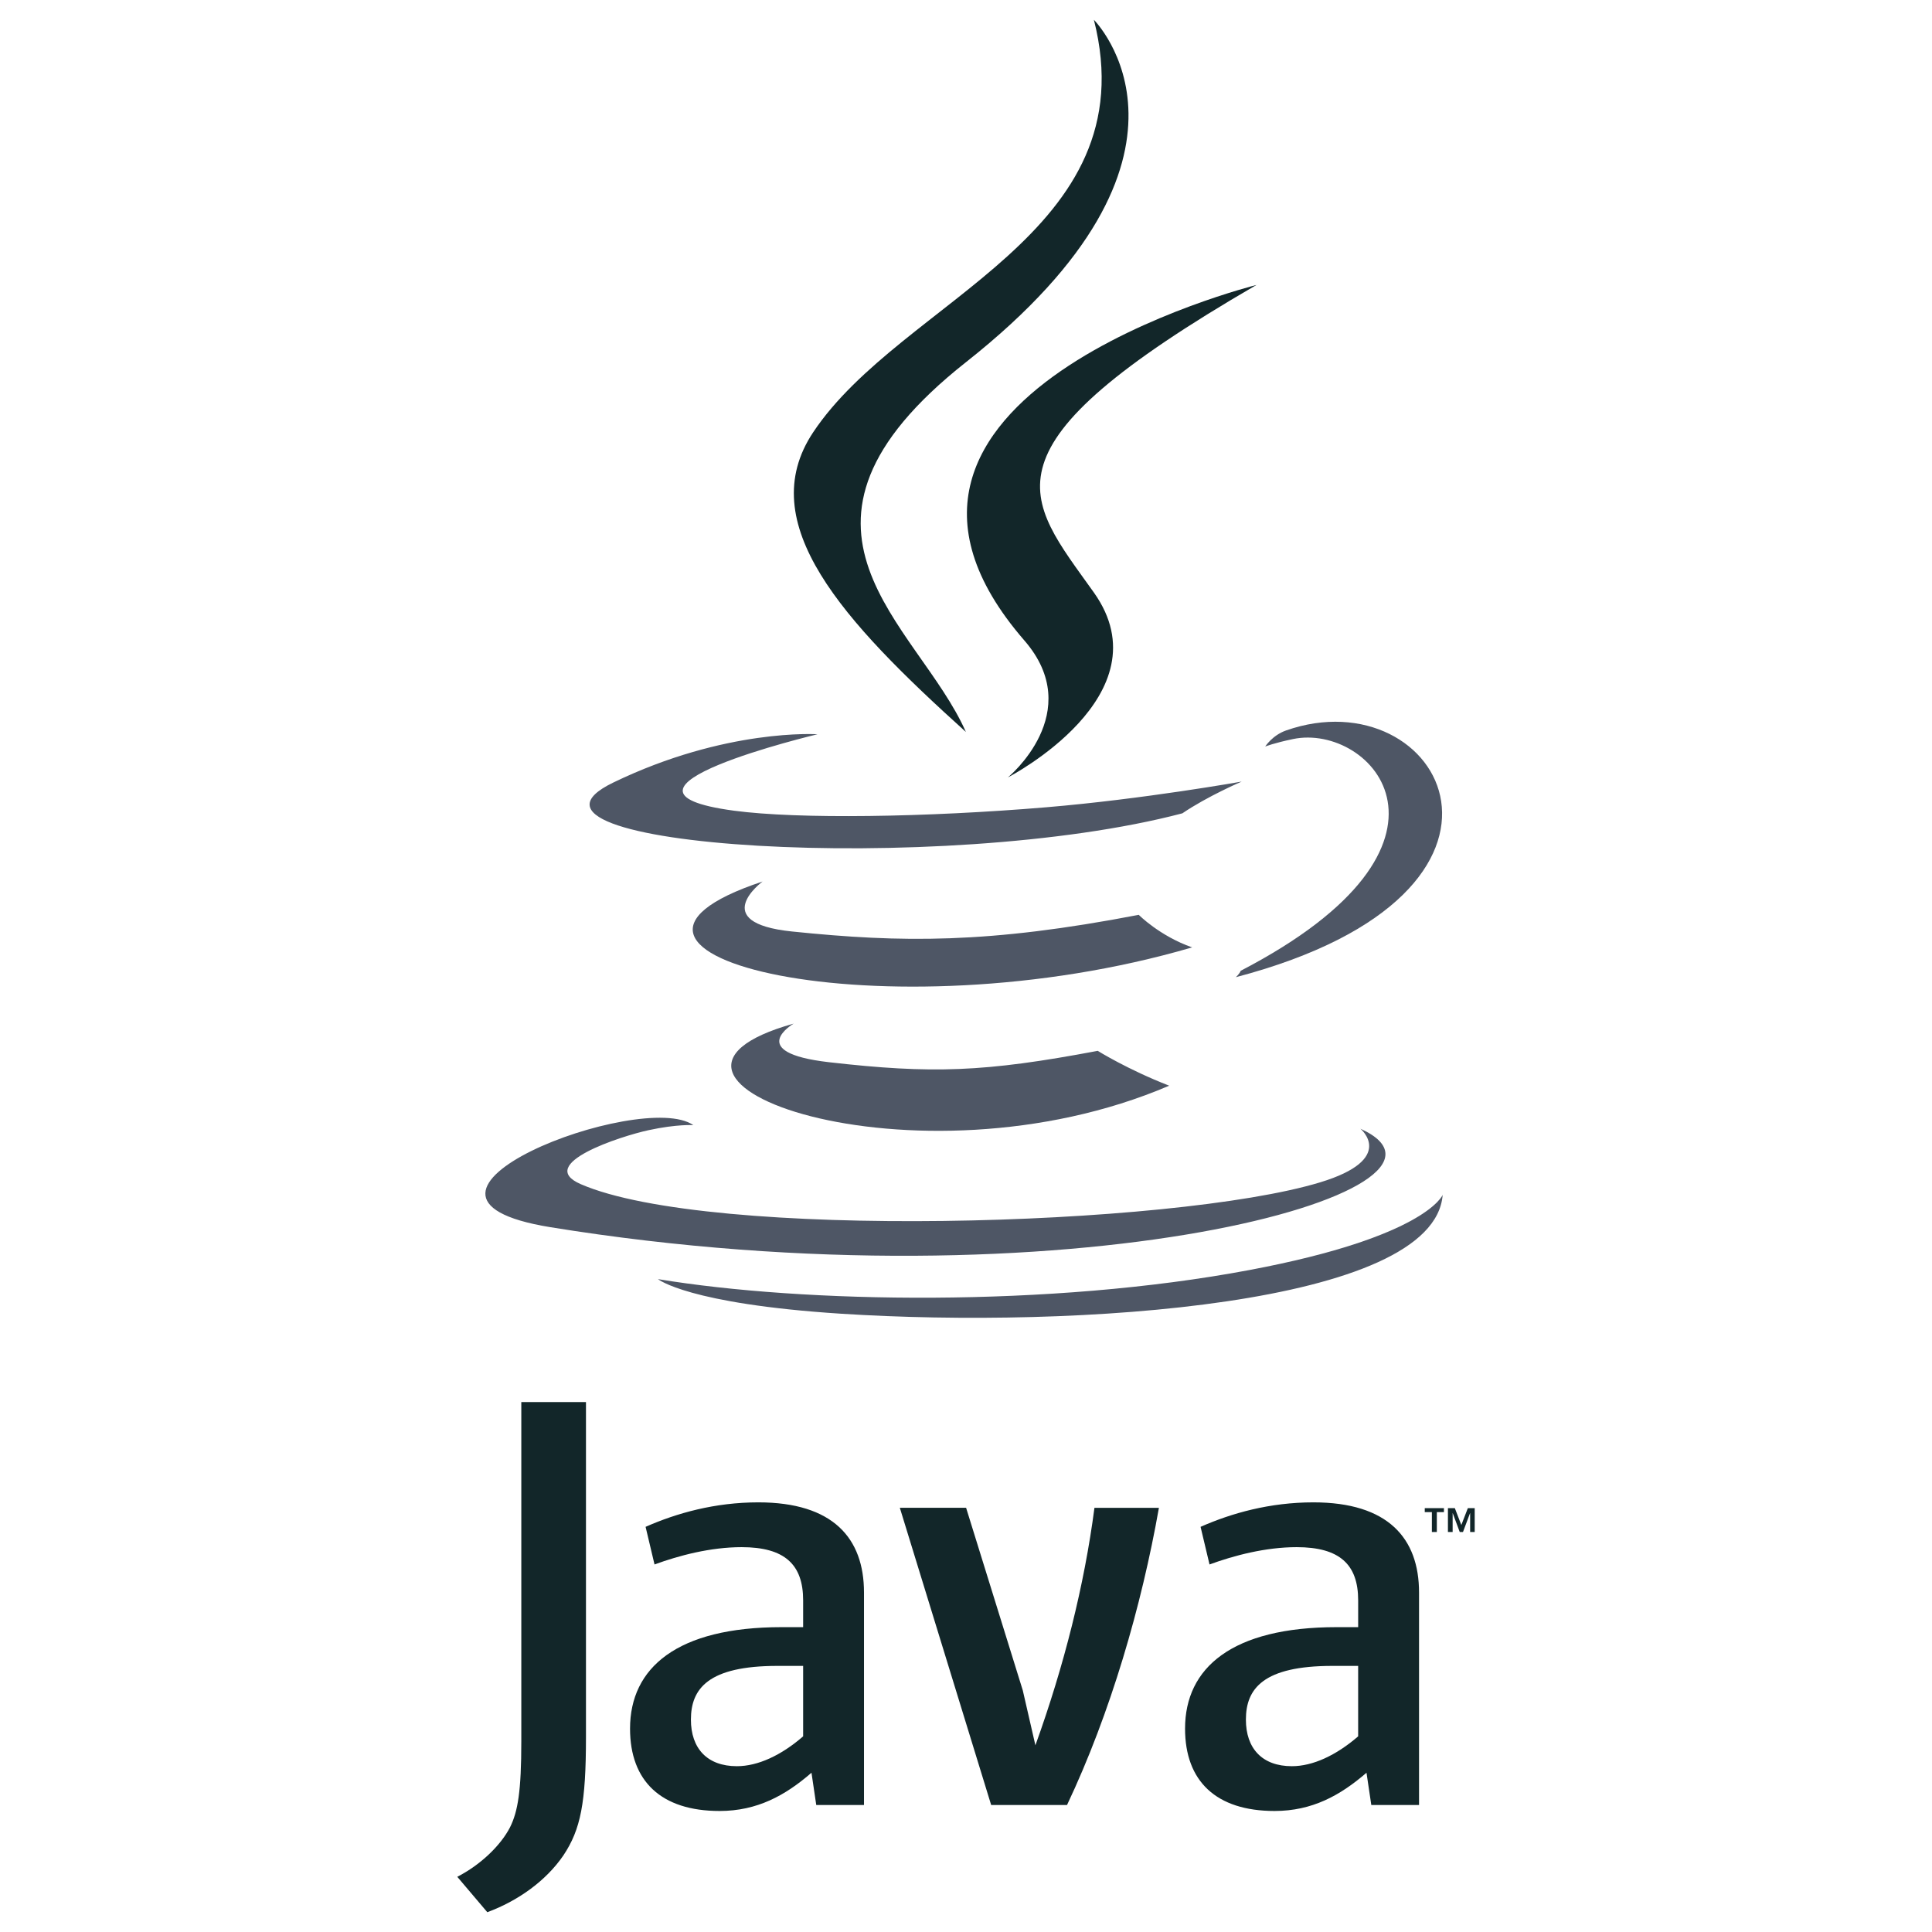
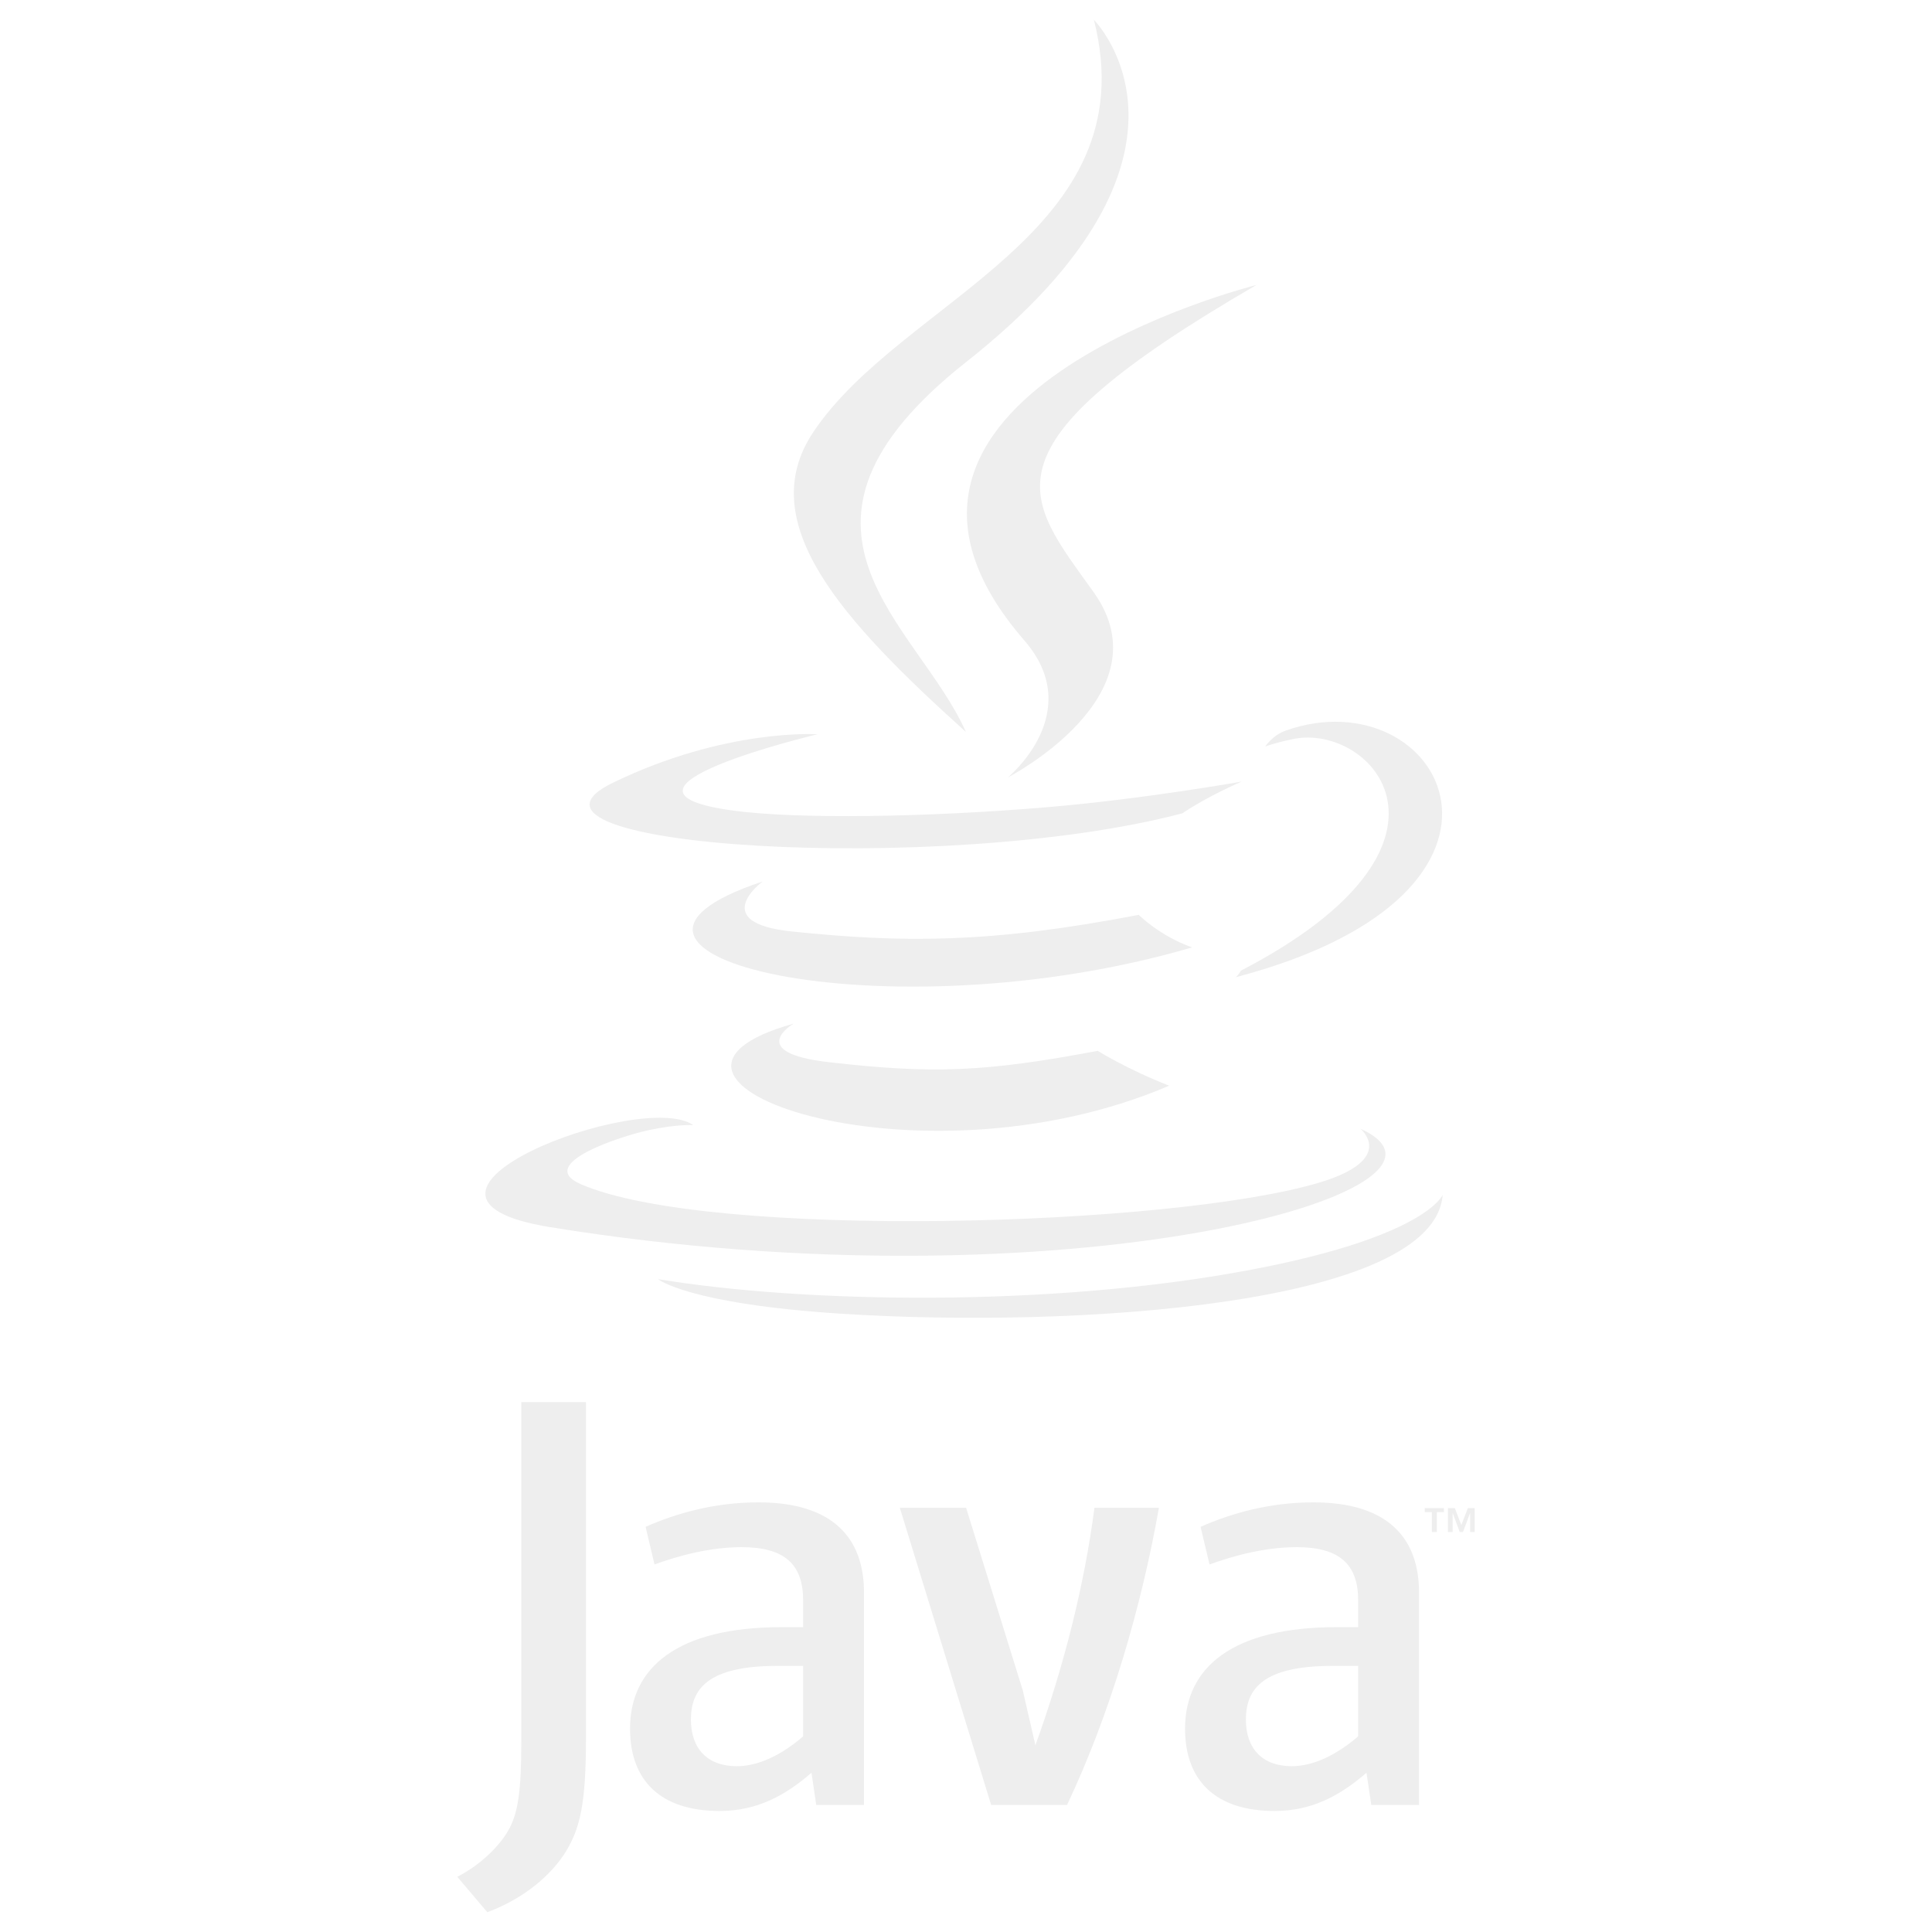
<svg xmlns="http://www.w3.org/2000/svg" viewBox="0 0 128 128" id="Java">
-   <path fill="#4e5665" d="M52.581 67.817s-3.284 1.911 2.341 2.557c6.814.778 10.297.666 17.805-.753 0 0 1.979 1.237 4.735 2.309-16.836 7.213-38.104-.418-24.881-4.113zM50.522 58.402s-3.684 2.729 1.945 3.311c7.28.751 13.027.813 22.979-1.103 0 0 1.373 1.396 3.536 2.157-20.352 5.954-43.021.469-28.46-4.365z" class="color0074bd svgShape" />
-   <path fill="#122629" d="M67.865 42.431c4.151 4.778-1.088 9.074-1.088 9.074s10.533-5.437 5.696-12.248c-4.519-6.349-7.982-9.502 10.771-20.378.001 0-29.438 7.35-15.379 23.552z" class="colorea2d2e svgShape" />
-   <path fill="#4e5665" d="M90.132 74.781s2.432 2.005-2.678 3.555c-9.716 2.943-40.444 3.831-48.979.117-3.066-1.335 2.687-3.187 4.496-3.576 1.887-.409 2.965-.334 2.965-.334-3.412-2.403-22.055 4.719-9.469 6.762 34.324 5.563 62.567-2.506 53.665-6.524zM54.162 48.647s-15.629 3.713-5.534 5.063c4.264.57 12.758.439 20.676-.225 6.469-.543 12.961-1.704 12.961-1.704s-2.279.978-3.93 2.104c-15.874 4.175-46.533 2.23-37.706-2.038 7.463-3.611 13.533-3.2 13.533-3.2zM82.2 64.317c16.135-8.382 8.674-16.438 3.467-15.353-1.273.266-1.845.496-1.845.496s.475-.744 1.378-1.063c10.302-3.62 18.223 10.681-3.322 16.345 0 0 .247-.224.322-.425z" class="color0074bd svgShape" />
-   <path fill="#122629" d="M72.474 1.313s8.935 8.939-8.476 22.682c-13.962 11.027-3.184 17.313-.006 24.498-8.15-7.354-14.128-13.828-10.118-19.852 5.889-8.842 22.204-13.131 18.6-27.328z" class="colorea2d2e svgShape" />
-   <path fill="#4e5665" d="M55.749 87.039c15.484.99 39.269-.551 39.832-7.878 0 0-1.082 2.777-12.799 4.981-13.218 2.488-29.523 2.199-39.191.603 0 0 1.98 1.64 12.158 2.294z" class="color0074bd svgShape" />
-   <path fill="#122629" d="M94.866 100.181h-.472v-.264h1.27v.264h-.47v1.317h-.329l.001-1.317zm2.535.066h-.006l-.468 1.251h-.216l-.465-1.251h-.005v1.251h-.312v-1.581h.457l.431 1.119.432-1.119h.454v1.581h-.302v-1.251zM53.211 115.037c-1.46 1.266-3.004 1.978-4.391 1.978-1.974 0-3.045-1.186-3.045-3.085 0-2.055 1.146-3.56 5.738-3.56h1.697v4.667h.001zm4.031 4.548v-14.077c0-3.599-2.053-5.973-6.997-5.973-2.886 0-5.416.714-7.473 1.622l.592 2.493c1.62-.595 3.715-1.147 5.771-1.147 2.85 0 4.075 1.147 4.075 3.521v1.779h-1.424c-6.921 0-10.044 2.685-10.044 6.723 0 3.479 2.058 5.456 5.933 5.456 2.49 0 4.351-1.028 6.088-2.533l.316 2.137h3.163v-.001zM70.694 119.585h-5.027l-6.051-19.689h4.391l3.756 12.099.835 3.635c1.896-5.258 3.24-10.596 3.912-15.733h4.271c-1.143 6.481-3.203 13.598-6.087 19.688zM89.982 115.037c-1.465 1.266-3.01 1.978-4.392 1.978-1.976 0-3.046-1.186-3.046-3.085 0-2.055 1.149-3.56 5.736-3.56h1.701v4.667h.001zm4.033 4.548v-14.077c0-3.599-2.059-5.973-6.999-5.973-2.889 0-5.418.714-7.475 1.622l.593 2.493c1.62-.595 3.718-1.147 5.774-1.147 2.846 0 4.074 1.147 4.074 3.521v1.779h-1.424c-6.923 0-10.045 2.685-10.045 6.723 0 3.479 2.056 5.456 5.93 5.456 2.491 0 4.349-1.028 6.091-2.533l.318 2.137h3.163v-.001zM37.322 122.931c-1.147 1.679-3.005 3.008-5.037 3.757l-1.989-2.345c1.547-.794 2.872-2.075 3.489-3.269.532-1.063.753-2.43.753-5.701v-22.482h4.284v22.173c0 4.375-.348 6.144-1.5 7.867z" class="colorea2d2e svgShape" />
+   <path fill="#eeeeee" d="M52.581 67.817s-3.284 1.911 2.341 2.557c6.814.778 10.297.666 17.805-.753 0 0 1.979 1.237 4.735 2.309-16.836 7.213-38.104-.418-24.881-4.113zM50.522 58.402s-3.684 2.729 1.945 3.311c7.28.751 13.027.813 22.979-1.103 0 0 1.373 1.396 3.536 2.157-20.352 5.954-43.021.469-28.46-4.365z" class="color0074bd svgShape" />
+   <path fill="#eeeeee" d="M67.865 42.431c4.151 4.778-1.088 9.074-1.088 9.074s10.533-5.437 5.696-12.248c-4.519-6.349-7.982-9.502 10.771-20.378.001 0-29.438 7.35-15.379 23.552z" class="colorea2d2e svgShape" />
+   <path fill="#eeeeee" d="M90.132 74.781s2.432 2.005-2.678 3.555c-9.716 2.943-40.444 3.831-48.979.117-3.066-1.335 2.687-3.187 4.496-3.576 1.887-.409 2.965-.334 2.965-.334-3.412-2.403-22.055 4.719-9.469 6.762 34.324 5.563 62.567-2.506 53.665-6.524zM54.162 48.647s-15.629 3.713-5.534 5.063c4.264.57 12.758.439 20.676-.225 6.469-.543 12.961-1.704 12.961-1.704s-2.279.978-3.93 2.104c-15.874 4.175-46.533 2.23-37.706-2.038 7.463-3.611 13.533-3.2 13.533-3.2zM82.2 64.317c16.135-8.382 8.674-16.438 3.467-15.353-1.273.266-1.845.496-1.845.496s.475-.744 1.378-1.063c10.302-3.62 18.223 10.681-3.322 16.345 0 0 .247-.224.322-.425z" class="color0074bd svgShape" />
+   <path fill="#eeeeee" d="M72.474 1.313s8.935 8.939-8.476 22.682c-13.962 11.027-3.184 17.313-.006 24.498-8.15-7.354-14.128-13.828-10.118-19.852 5.889-8.842 22.204-13.131 18.6-27.328z" class="colorea2d2e svgShape" />
+   <path fill="#eeeeee" d="M55.749 87.039c15.484.99 39.269-.551 39.832-7.878 0 0-1.082 2.777-12.799 4.981-13.218 2.488-29.523 2.199-39.191.603 0 0 1.98 1.64 12.158 2.294z" class="color0074bd svgShape" />
+   <path fill="#eeeeee" d="M94.866 100.181h-.472v-.264h1.27v.264h-.47v1.317h-.329l.001-1.317zm2.535.066h-.006l-.468 1.251h-.216l-.465-1.251h-.005v1.251h-.312v-1.581h.457l.431 1.119.432-1.119h.454v1.581h-.302v-1.251zM53.211 115.037c-1.46 1.266-3.004 1.978-4.391 1.978-1.974 0-3.045-1.186-3.045-3.085 0-2.055 1.146-3.56 5.738-3.56h1.697v4.667h.001zm4.031 4.548v-14.077c0-3.599-2.053-5.973-6.997-5.973-2.886 0-5.416.714-7.473 1.622l.592 2.493c1.62-.595 3.715-1.147 5.771-1.147 2.85 0 4.075 1.147 4.075 3.521v1.779h-1.424c-6.921 0-10.044 2.685-10.044 6.723 0 3.479 2.058 5.456 5.933 5.456 2.49 0 4.351-1.028 6.088-2.533l.316 2.137h3.163v-.001zM70.694 119.585h-5.027l-6.051-19.689h4.391l3.756 12.099.835 3.635c1.896-5.258 3.24-10.596 3.912-15.733h4.271c-1.143 6.481-3.203 13.598-6.087 19.688zM89.982 115.037c-1.465 1.266-3.01 1.978-4.392 1.978-1.976 0-3.046-1.186-3.046-3.085 0-2.055 1.149-3.56 5.736-3.56h1.701v4.667h.001zm4.033 4.548v-14.077c0-3.599-2.059-5.973-6.999-5.973-2.889 0-5.418.714-7.475 1.622l.593 2.493c1.62-.595 3.718-1.147 5.774-1.147 2.846 0 4.074 1.147 4.074 3.521v1.779h-1.424c-6.923 0-10.045 2.685-10.045 6.723 0 3.479 2.056 5.456 5.93 5.456 2.491 0 4.349-1.028 6.091-2.533l.318 2.137h3.163v-.001zM37.322 122.931c-1.147 1.679-3.005 3.008-5.037 3.757l-1.989-2.345c1.547-.794 2.872-2.075 3.489-3.269.532-1.063.753-2.43.753-5.701v-22.482h4.284v22.173c0 4.375-.348 6.144-1.5 7.867z" class="colorea2d2e svgShape" />
</svg>
